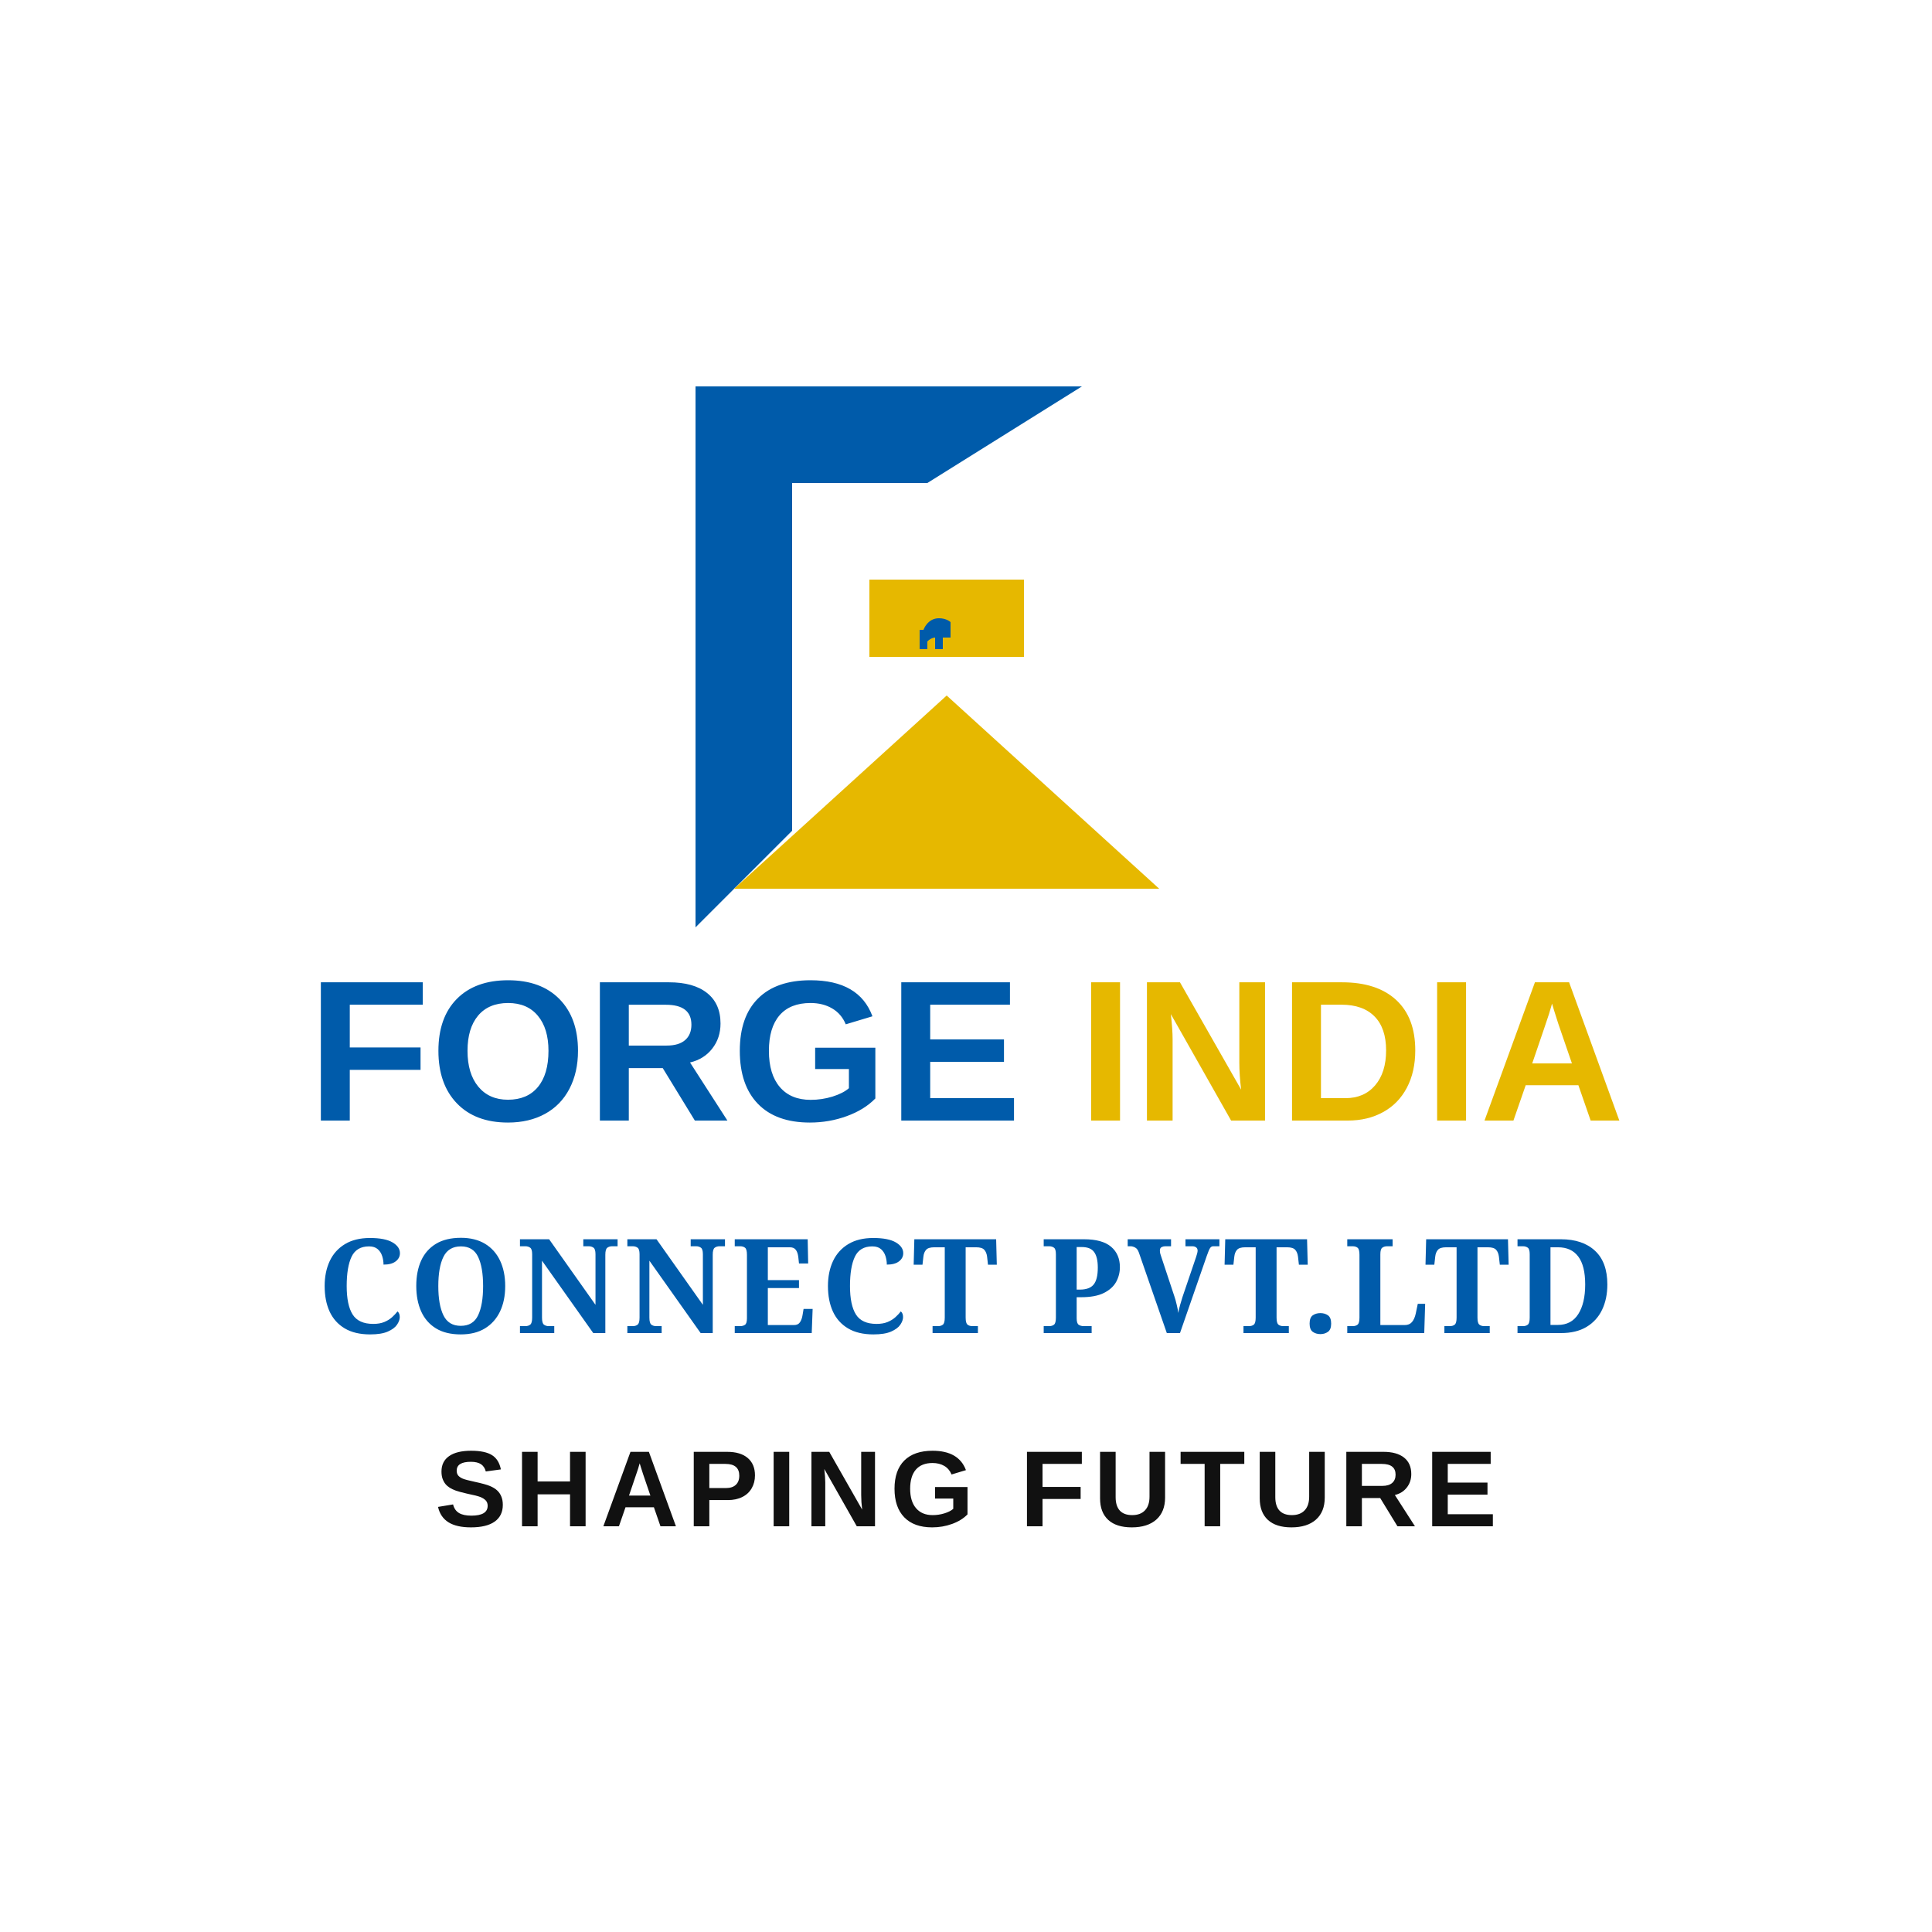
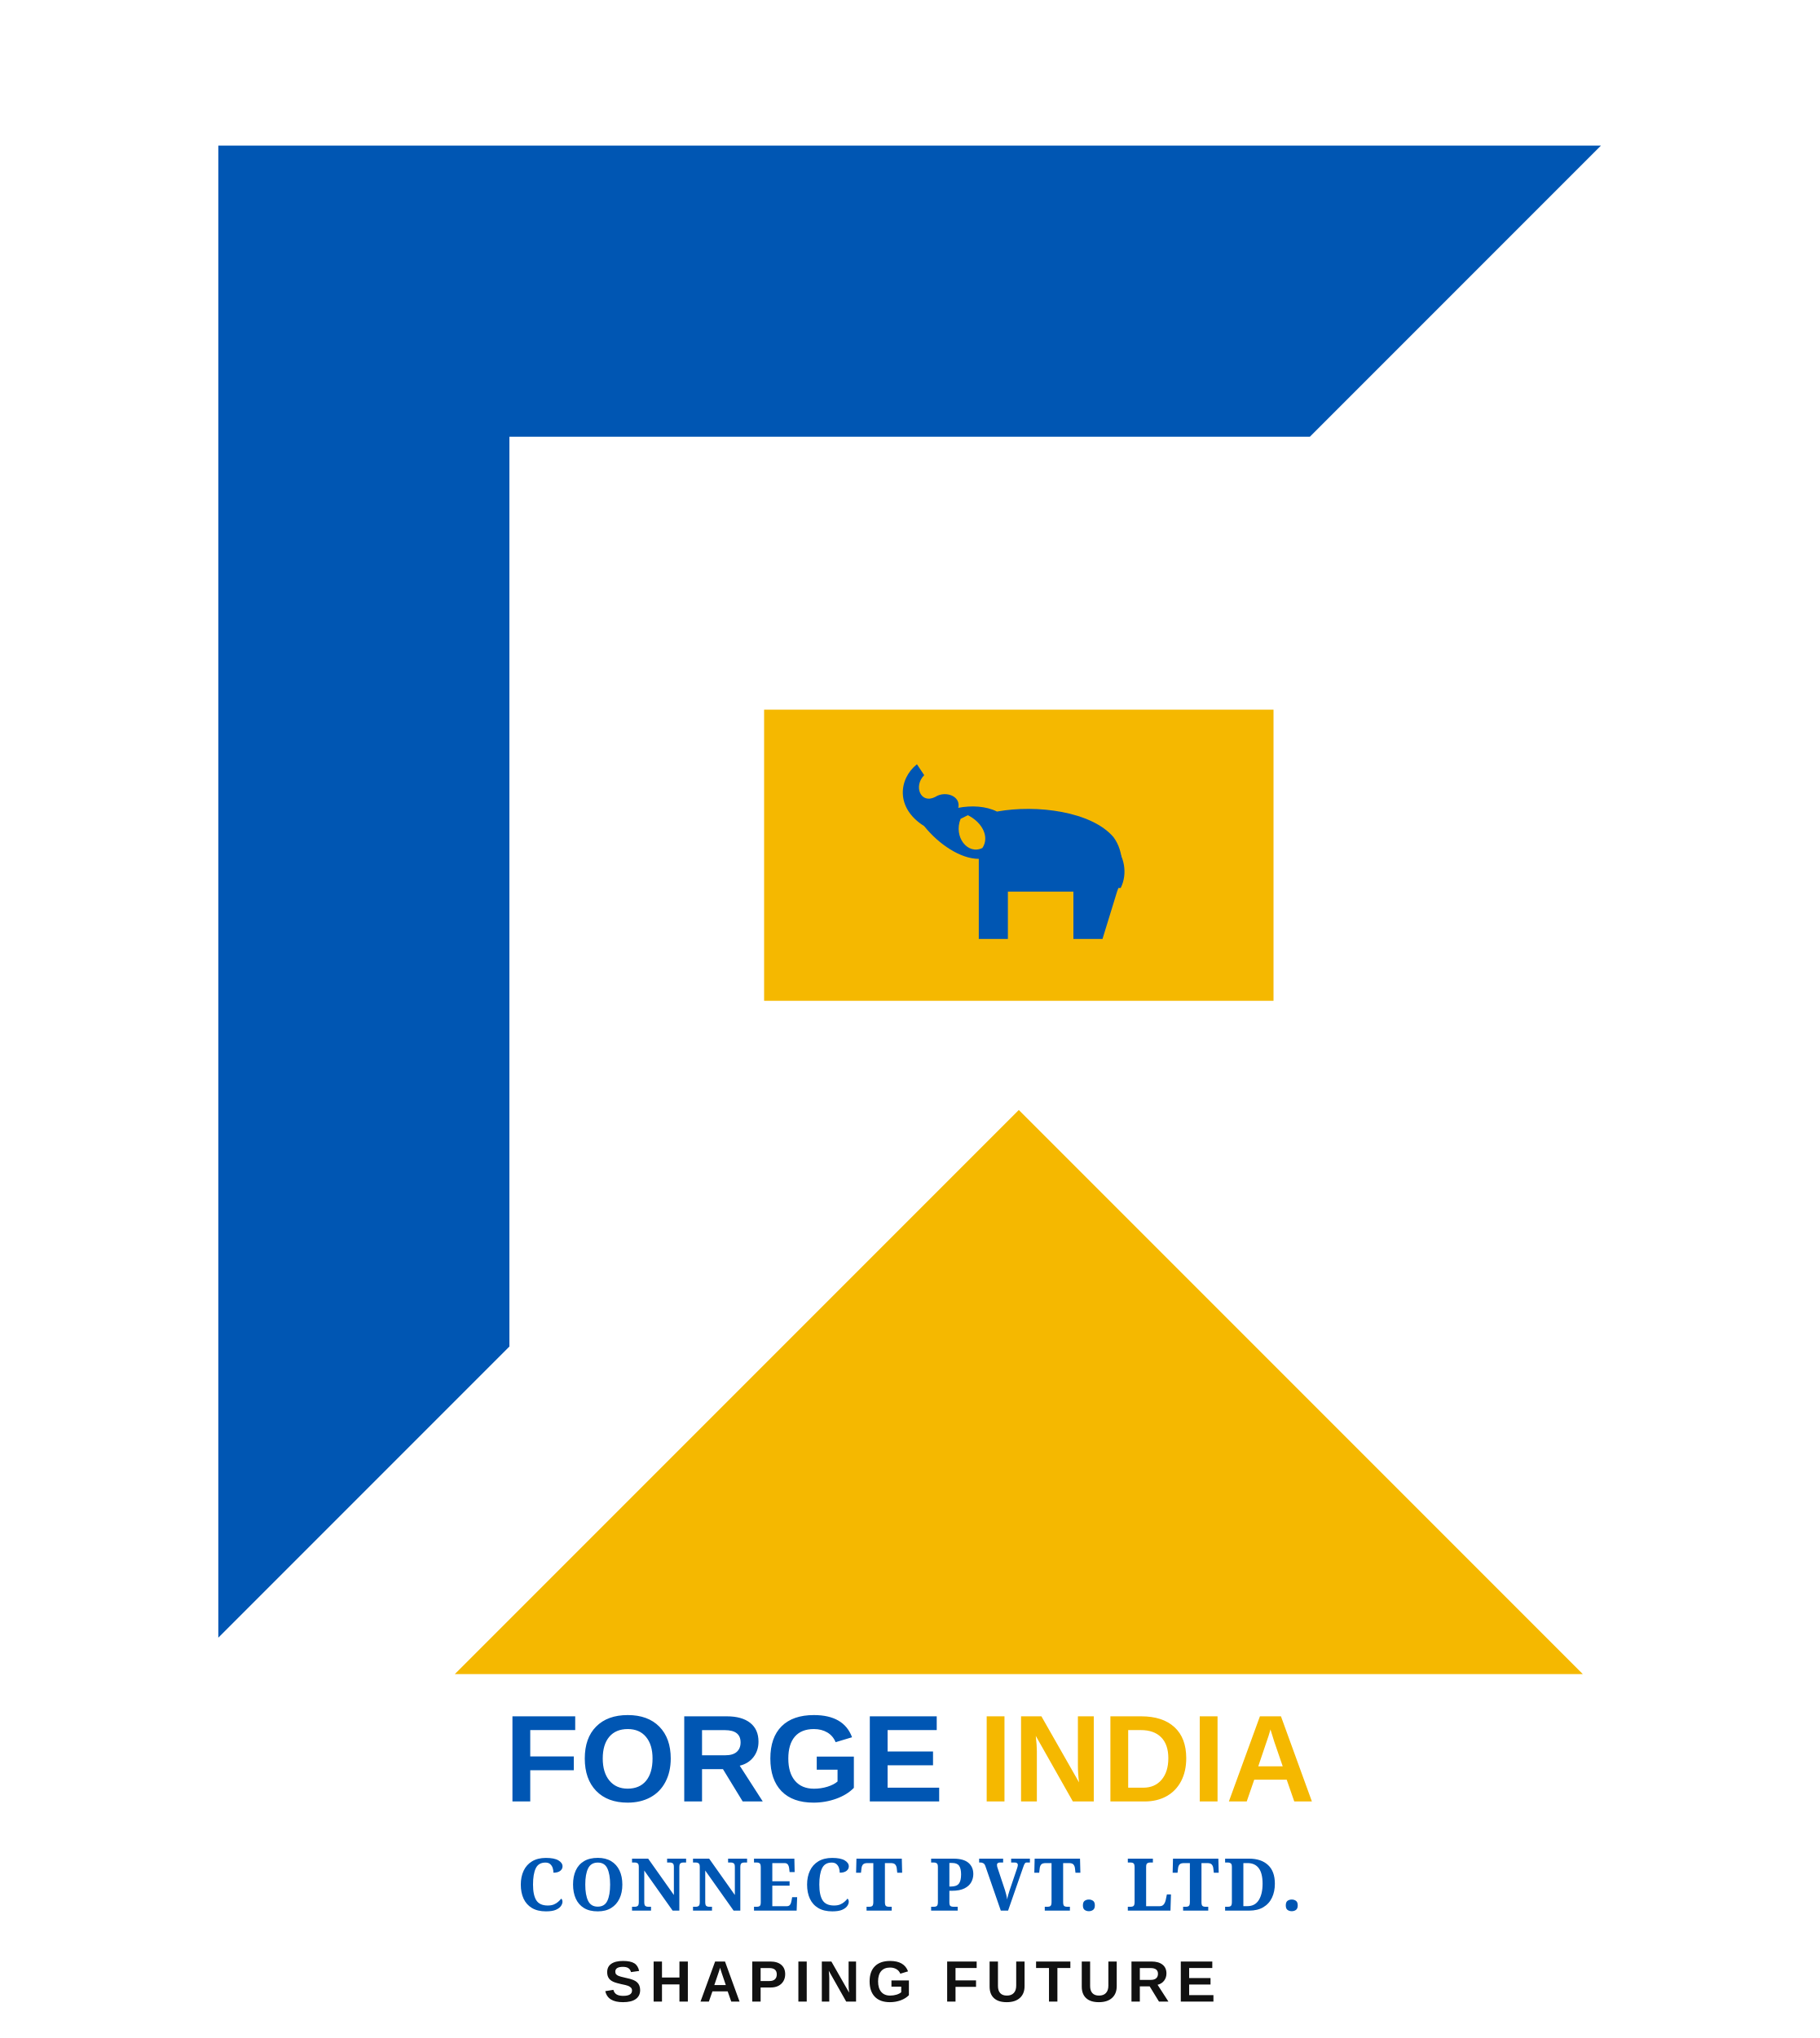
- <svg xmlns="http://www.w3.org/2000/svg" viewBox="0 0 500 500">
-   <g transform="translate(0, -20)">
-     <polygon points="180,120 280,120 240,145 205,145 205,235 180,260" fill="#005BAA" />
-     <rect x="225" y="170" width="40" height="20" fill="#E6B800" />
-     <path d="M239,183 c0,0,1-3,4-3 c2,0,3,1,3,1 v4 h-2 v3 h-2 v-3 c0,0-1,0-2,1 v2 h-2 v-5 C238,183,239,183,239,183 z" fill="#005BAA" />
-     <polygon points="245,200 300,250 190,250" fill="#E6B800" />
-     <text x="250" y="310" font-family="Arial, sans-serif" font-size="52" text-anchor="middle" font-weight="900">
-       <tspan fill="#005BAA">FORGE </tspan>
-       <tspan fill="#E6B800">INDIA</tspan>
+ <svg xmlns="http://www.w3.org/2000/svg" viewBox="0 0 500 560">
+   <g transform="translate(0, 0)">
+     <path d="M 60,40 L 440,40 L 360,120 L 140,120 L 140,370 L 60,450 Z" fill="#0056B3" />
+     <rect x="210" y="195" width="140" height="80" fill="#F5B800" />
+     <g fill="#0056B3">
+       <path d="         M 252,210          C 247,214 246,222 254,227          C 258,229 261,227 263,223          C 265,219 260,217 257,219          C 253,221 251,216 254,213 Z       " />
+       <path d="         M 254,227          C 258,222 268,220 274,223          C 285,221 300,223 306,230          C 309,234 309,240 307,245          L 303,258 L 295,258 L 295,245          C 290,245 284,245 277,245          L 277,258 L 269,258 L 269,236          C 264,236 258,232 254,227 Z       " />
+       <path d="M 264,225 C 262,230 266,235 270,233 C 272,230 270,226 266,224 Z" fill="#F5B800" />
+       <path d="M 306,232 C 309,235 310,240 308,244 L 306,244 C 307,240 306,236 304,233 Z" />
+     </g>
+     <polygon points="280,305 435,460 125,460" fill="#F5B800" />
+     <text x="250" y="495" font-family="Arial, sans-serif" font-size="34" text-anchor="middle" font-weight="900">
+       <tspan fill="#0056B3">FORGE </tspan>
+       <tspan fill="#F5B800">INDIA</tspan>
    </text>
-     <text x="250" y="365" font-family="Georgia, serif" font-size="34" fill="#005BAA" text-anchor="middle" font-weight="bold" letter-spacing="1">CONNECT PVT.LTD</text>
-     <text x="250" y="415" font-family="Arial, sans-serif" font-size="28" fill="#111111" text-anchor="middle" font-weight="bold" letter-spacing="2">SHAPING FUTURE</text>
+     <text x="250" y="525" font-family="Georgia, serif" font-size="20" fill="#0056B3" text-anchor="middle" font-weight="bold" letter-spacing="1">CONNECT PVT. LTD.</text>
+     <text x="250" y="550" font-family="Arial, sans-serif" font-size="16" fill="#111111" text-anchor="middle" font-weight="bold" letter-spacing="2">SHAPING FUTURE</text>
  </g>
</svg>
